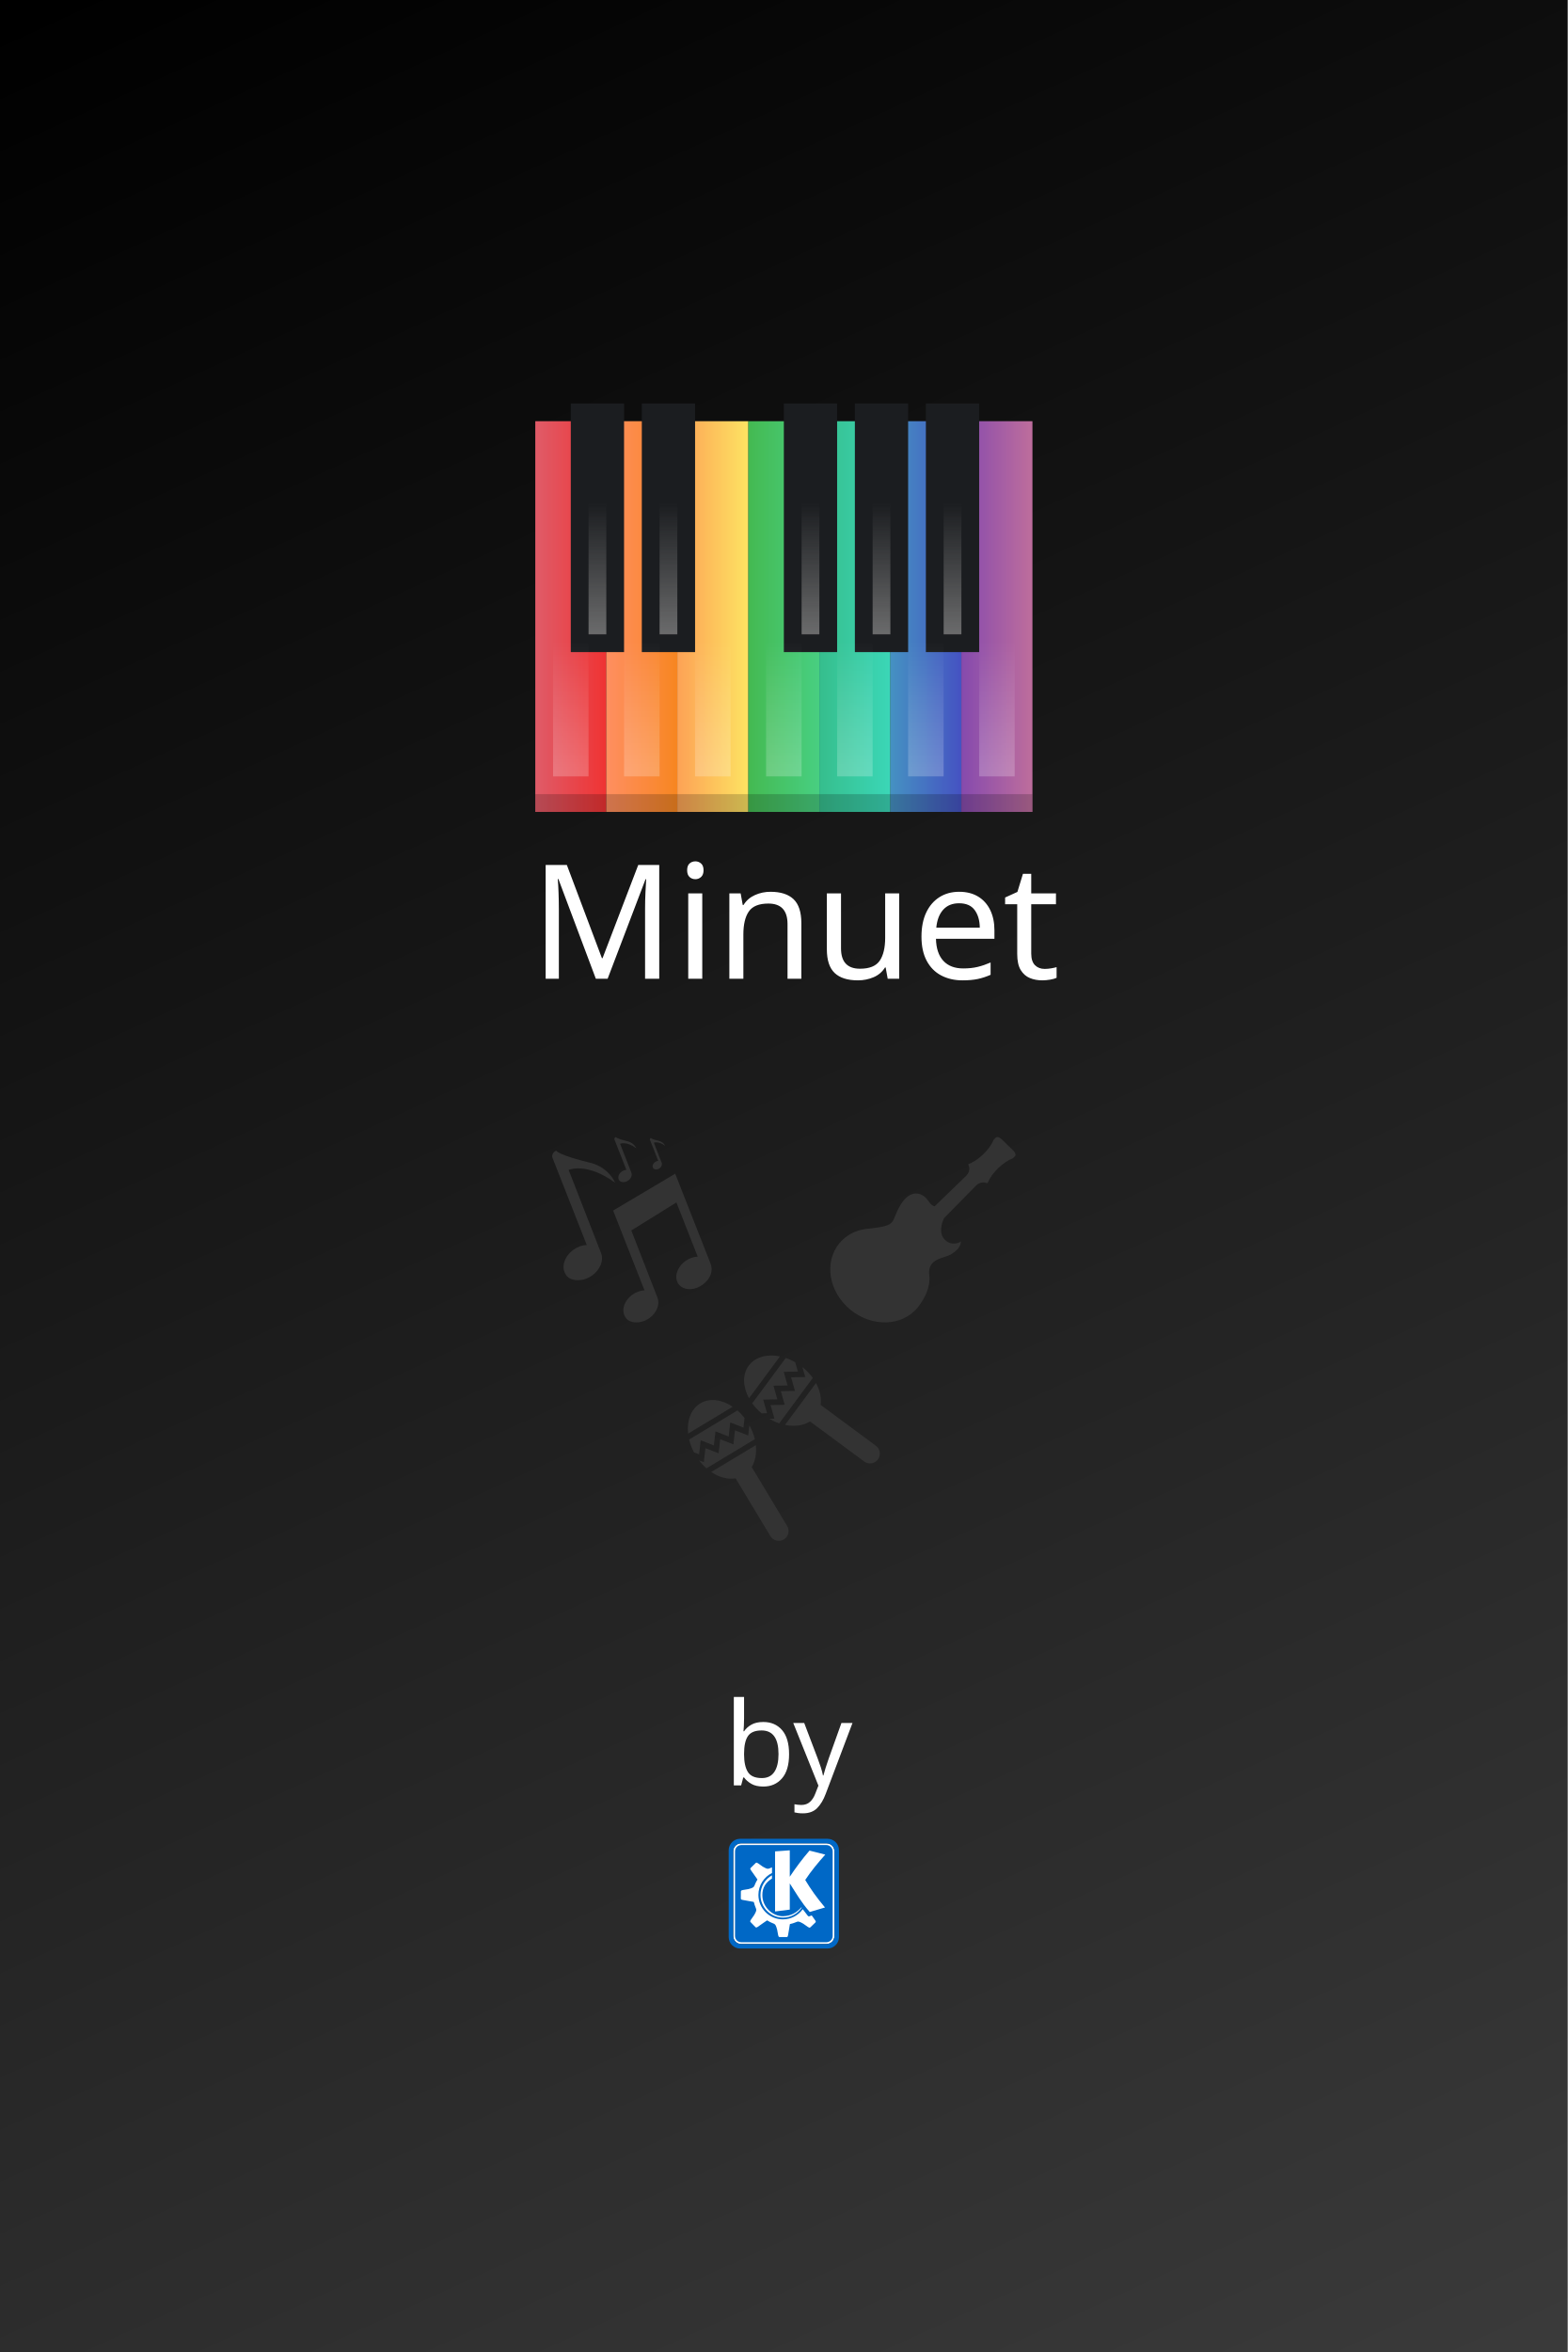
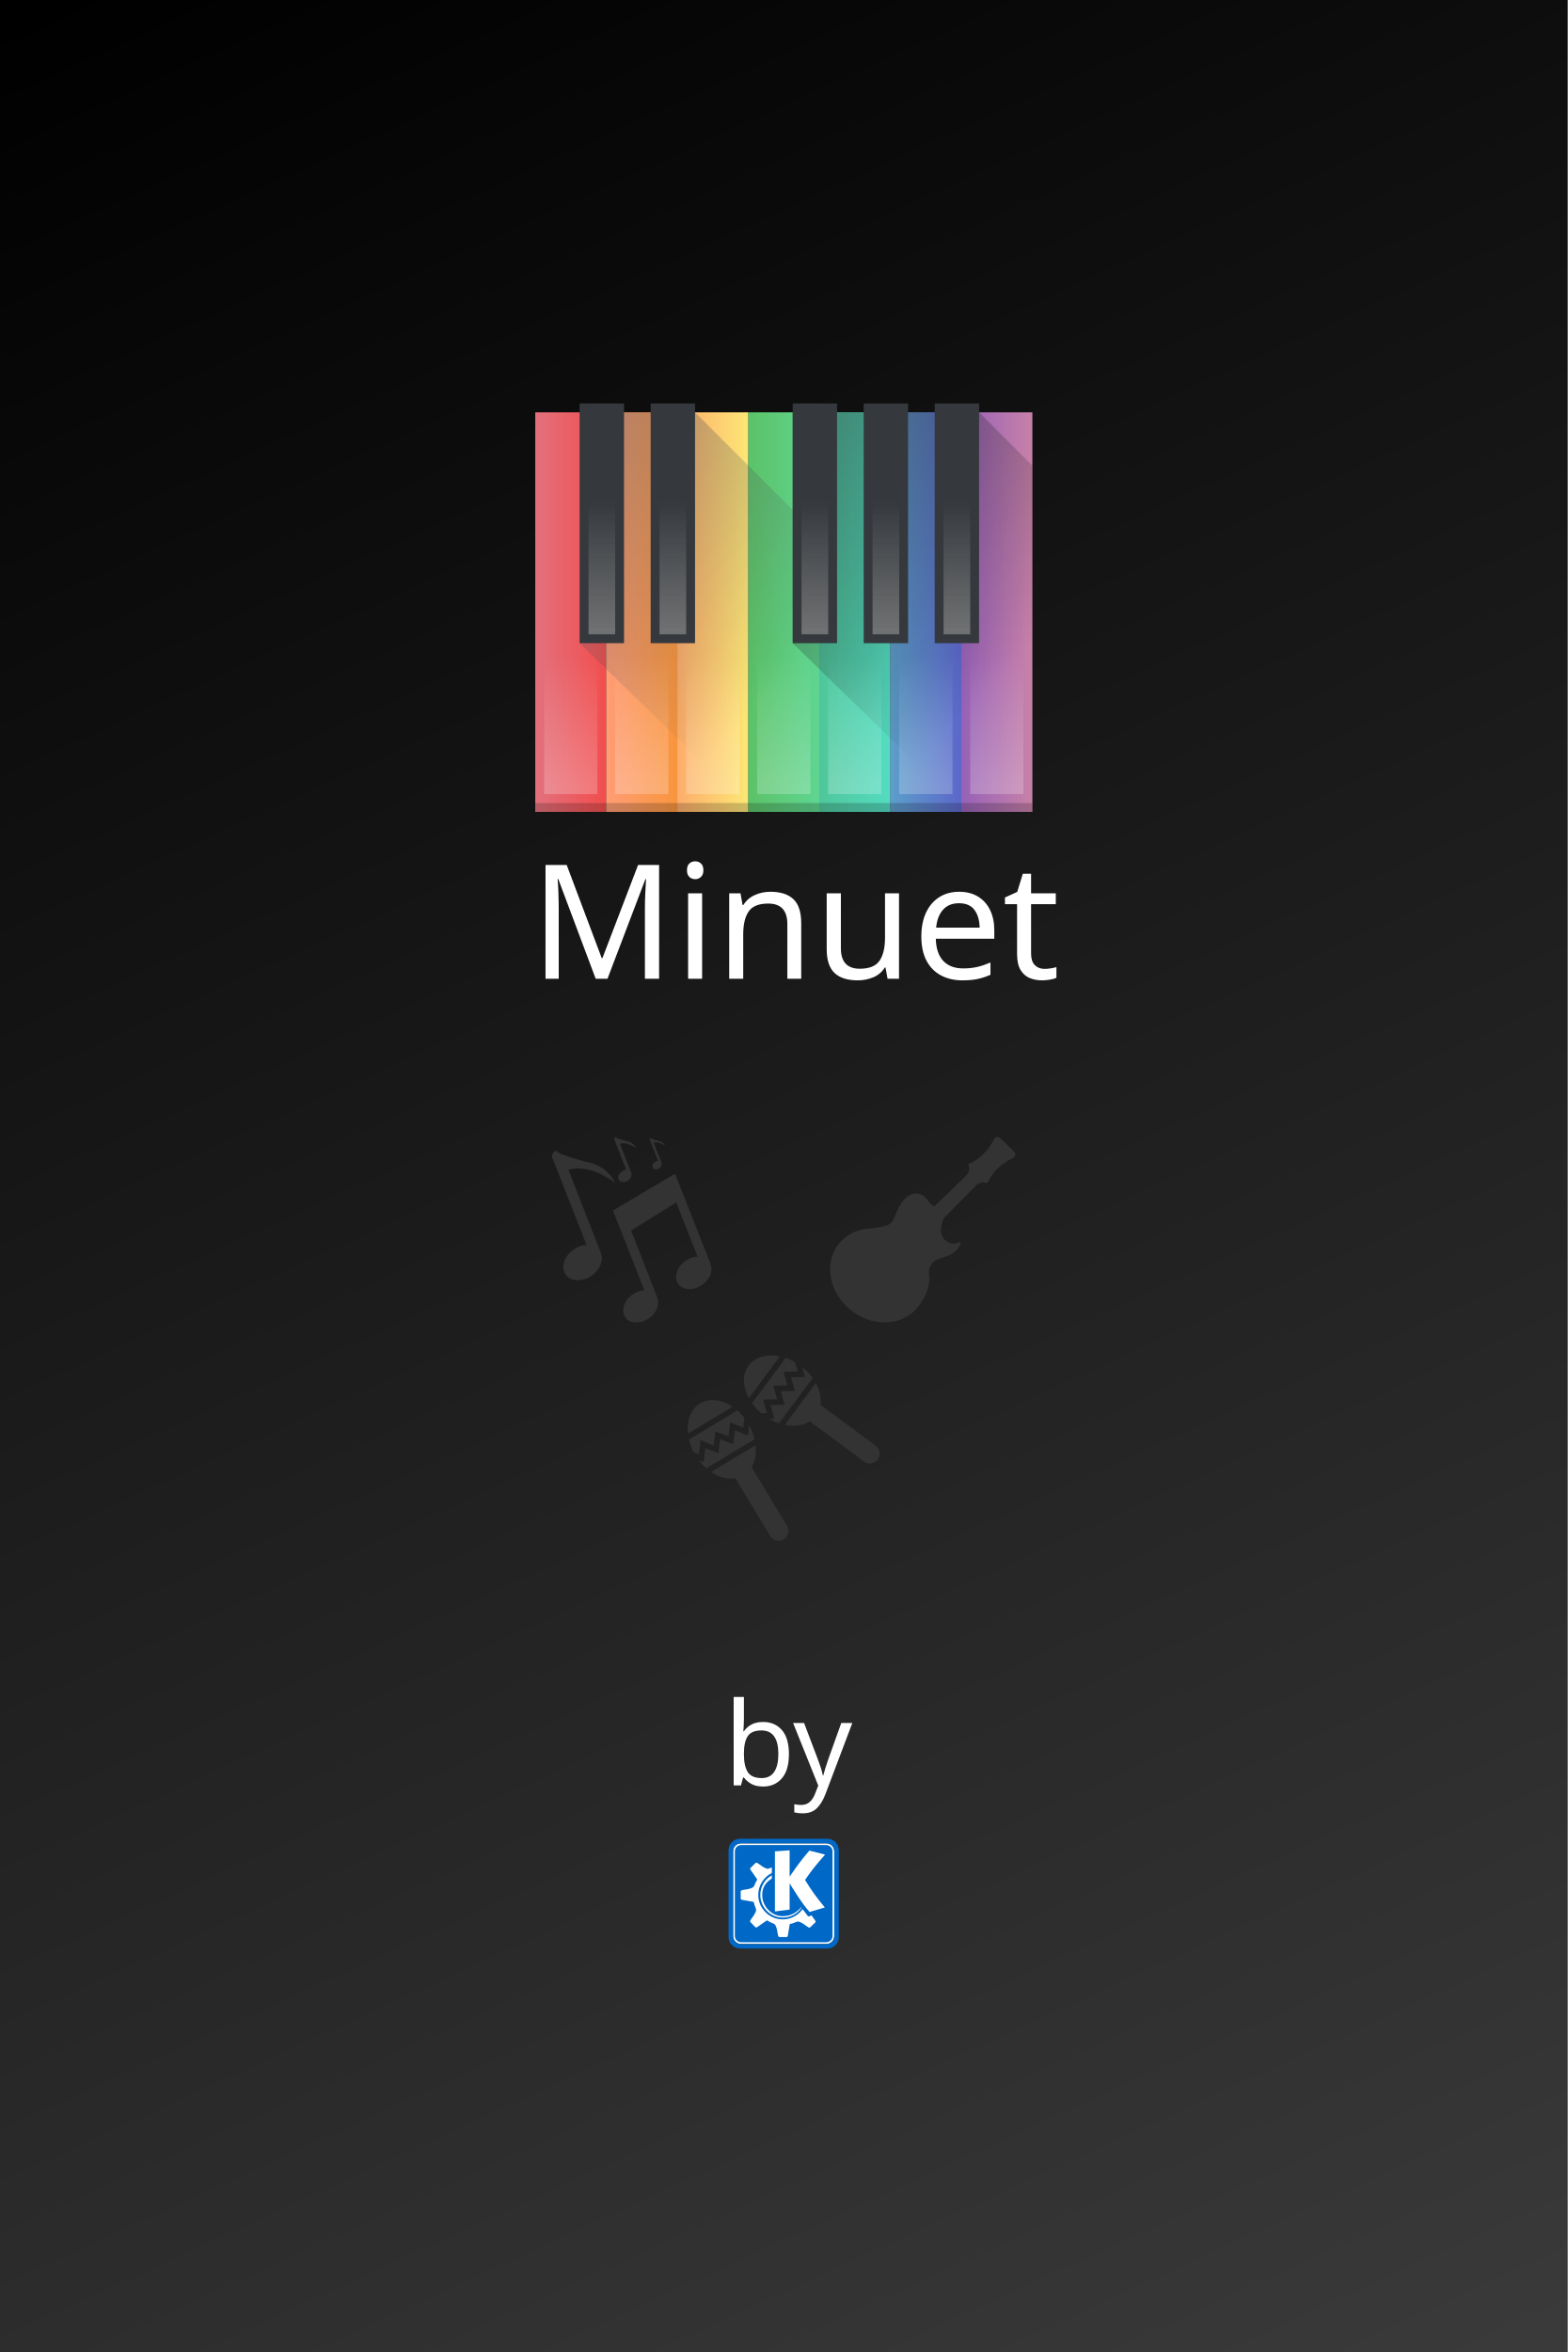
- <svg xmlns="http://www.w3.org/2000/svg" xmlns:xlink="http://www.w3.org/1999/xlink" width="1280" height="1920" viewBox="0 0 1280 1920" id="svg4280" version="1.1">
+ <svg xmlns="http://www.w3.org/2000/svg" xmlns:xlink="http://www.w3.org/1999/xlink" width="320" height="480" viewBox="0 0 320 480" id="svg4280" version="1.1">
  <defs id="defs4282">
    <linearGradient id="linearGradient4830">
      <stop style="stop-color:#000000;stop-opacity:1;" offset="0" id="stop4832" />
      <stop style="stop-color:#ffffff;stop-opacity:1" offset="1" id="stop4834" />
    </linearGradient>
-     <linearGradient xlink:href="#linearGradient4830" id="linearGradient4836" x1="21.014" y1="755.782" x2="674.641" y2="1975.104" gradientUnits="userSpaceOnUse" gradientTransform="matrix(8.09615,0,0,6.903996,-169.615,-6068.502)" />
-     <linearGradient xlink:href="#linearGradient3949-0" id="linearGradient4316" gradientUnits="userSpaceOnUse" gradientTransform="matrix(0.6708339,0,0,0.6708339,369.9278,326.2366)" x1="3" y1="22.5" x2="9" y2="22.5" />
+     <linearGradient xlink:href="#linearGradient4830" id="linearGradient4836" x1="21.014" y1="755.782" x2="674.641" y2="1975.104" gradientUnits="userSpaceOnUse" gradientTransform="matrix(2.024037,0,0,1.725999,-42.40375,-727.8541)" />
    <linearGradient id="linearGradient3949-0">
      <stop id="stop3951-4" offset="0" style="stop-color:#da4453;stop-opacity:1" />
      <stop id="stop3953-1" offset="1" style="stop-color:#ed1515;stop-opacity:1" />
    </linearGradient>
-     <linearGradient xlink:href="#linearGradient3957-5" id="linearGradient3490" gradientUnits="userSpaceOnUse" gradientTransform="matrix(0.6708339,0,0,0.6708339,369.9278,326.2366)" x1="9" y1="22.5" x2="15" y2="22.5" />
    <linearGradient id="linearGradient3957-5">
      <stop id="stop3959-2" offset="0" style="stop-color:#ff7e4a;stop-opacity:1" />
      <stop id="stop3961-9" offset="1" style="stop-color:#f67400;stop-opacity:1" />
    </linearGradient>
-     <linearGradient xlink:href="#linearGradient3965-4" id="linearGradient3492" gradientUnits="userSpaceOnUse" gradientTransform="matrix(0.6708339,0,0,0.6708339,369.9278,326.2366)" x1="15" y1="22.5" x2="21" y2="22.5" />
    <linearGradient id="linearGradient3965-4">
      <stop id="stop3967-7" offset="0" style="stop-color:#fd943c;stop-opacity:1" />
      <stop id="stop3969-4" offset="1" style="stop-color:#fddf4b;stop-opacity:1" />
    </linearGradient>
-     <linearGradient xlink:href="#linearGradient3973-1" id="linearGradient3494" gradientUnits="userSpaceOnUse" gradientTransform="matrix(0.6708339,0,0,0.6708339,369.9278,326.2366)" x1="21" y1="22.5" x2="27" y2="22.5" />
    <linearGradient id="linearGradient3973-1">
      <stop id="stop3975-1" offset="0" style="stop-color:#28af38;stop-opacity:1" />
      <stop id="stop3977-2" offset="1" style="stop-color:#2ecc71;stop-opacity:0.98" />
    </linearGradient>
-     <linearGradient xlink:href="#linearGradient3981-2" id="linearGradient3496" gradientUnits="userSpaceOnUse" gradientTransform="matrix(0.6708339,0,0,0.6708339,369.9278,326.2366)" x1="27" y1="22.5" x2="33" y2="22.5" />
    <linearGradient id="linearGradient3981-2">
      <stop id="stop3983-54" offset="0" style="stop-color:#18b57c;stop-opacity:1" />
      <stop id="stop3985-0" offset="1" style="stop-color:#1ed1ad;stop-opacity:1" />
    </linearGradient>
-     <linearGradient xlink:href="#linearGradient3989-7" id="linearGradient3498" gradientUnits="userSpaceOnUse" gradientTransform="matrix(0.6708339,0,0,0.6708339,369.9278,326.2366)" x1="33" y1="22.5" x2="39" y2="22.5" />
    <linearGradient id="linearGradient3989-7">
      <stop id="stop3991-9" offset="0" style="stop-color:#2980b9;stop-opacity:1;" />
      <stop id="stop3993-9" offset="1" style="stop-color:#2937b9;stop-opacity:1" />
    </linearGradient>
-     <linearGradient xlink:href="#linearGradient3997-9" id="linearGradient3500" gradientUnits="userSpaceOnUse" gradientTransform="matrix(0.6708339,0,0,0.6708339,369.9278,326.2366)" x1="39" y1="22.5" x2="45" y2="22.5" />
    <linearGradient id="linearGradient3997-9">
      <stop id="stop3999-6" offset="0" style="stop-color:#7530a1;stop-opacity:1" />
      <stop id="stop4001-8" offset="1" style="stop-color:#b6598d;stop-opacity:1" />
    </linearGradient>
-     <linearGradient xlink:href="#linearGradient3911-5" id="linearGradient3502" gradientUnits="userSpaceOnUse" gradientTransform="matrix(0.6708339,0,0,0.6708339,369.9278,326.2366)" x1="9" y1="24" x2="9" y2="13" />
    <linearGradient id="linearGradient3911-5">
      <stop id="stop3913-73" offset="0" style="stop-color:#808080;stop-opacity:1;" />
      <stop id="stop3915-4" offset="1" style="stop-color:#808080;stop-opacity:0;" />
    </linearGradient>
-     <linearGradient xlink:href="#linearGradient3911-5" id="linearGradient3504" gradientUnits="userSpaceOnUse" gradientTransform="matrix(0.6708339,0,0,0.6708339,373.9528,326.2366)" x1="9" y1="24" x2="9" y2="13" />
-     <linearGradient xlink:href="#linearGradient3911-5" id="linearGradient3506" gradientUnits="userSpaceOnUse" gradientTransform="matrix(0.6708339,0,0,0.6708339,382.0028,326.2366)" x1="9" y1="24" x2="9" y2="13" />
-     <linearGradient xlink:href="#linearGradient3911-5" id="linearGradient3508" gradientUnits="userSpaceOnUse" gradientTransform="matrix(0.6708339,0,0,0.6708339,386.0278,326.2366)" x1="9" y1="24" x2="9" y2="13" />
-     <linearGradient xlink:href="#linearGradient3911-5" id="linearGradient3510" gradientUnits="userSpaceOnUse" gradientTransform="matrix(0.6708339,0,0,0.6708339,390.0528,326.2366)" x1="9" y1="24" x2="9" y2="13" />
-     <linearGradient xlink:href="#linearGradient3849-2" id="linearGradient3512" gradientUnits="userSpaceOnUse" gradientTransform="matrix(0.6708339,0,0,0.6708339,367.2302,334.046)" x1="9" y1="24" x2="9" y2="13" />
    <linearGradient id="linearGradient3849-2">
      <stop style="stop-color:#ffffff;stop-opacity:1" offset="0" id="stop3851-0" />
      <stop style="stop-color:#ffffff;stop-opacity:0" offset="1" id="stop3853-5" />
    </linearGradient>
-     <linearGradient xlink:href="#linearGradient3849-2" id="linearGradient3514" gradientUnits="userSpaceOnUse" gradientTransform="matrix(0.6708339,0,0,0.6708339,371.2552,334.046)" x1="9" y1="24" x2="9" y2="13" />
-     <linearGradient xlink:href="#linearGradient3849-2" id="linearGradient3516" gradientUnits="userSpaceOnUse" gradientTransform="matrix(0.6708339,0,0,0.6708339,375.2802,334.046)" x1="9" y1="24" x2="9" y2="13" />
-     <linearGradient xlink:href="#linearGradient3849-2" id="linearGradient3518" gradientUnits="userSpaceOnUse" gradientTransform="matrix(0.6708339,0,0,0.6708339,379.3052,334.046)" x1="9" y1="24" x2="9" y2="13" />
-     <linearGradient xlink:href="#linearGradient3849-2" id="linearGradient3520" gradientUnits="userSpaceOnUse" gradientTransform="matrix(0.6708339,0,0,0.6708339,383.3302,334.046)" x1="9" y1="24" x2="9" y2="13" />
-     <linearGradient xlink:href="#linearGradient3849-2" id="linearGradient3522" gradientUnits="userSpaceOnUse" gradientTransform="matrix(0.6708339,0,0,0.6708339,387.3552,334.046)" x1="9" y1="24" x2="9" y2="13" />
-     <linearGradient y2="13" x2="9" y1="24" x1="9" gradientTransform="matrix(0.6708339,0,0,0.6708339,391.3802,334.046)" gradientUnits="userSpaceOnUse" id="linearGradient4687" xlink:href="#linearGradient3849-2" />
+     <linearGradient xlink:href="#linearGradient3949-0" id="linearGradient3225" gradientUnits="userSpaceOnUse" gradientTransform="matrix(1.332756,0,0,1.332756,0.0346637,-13.32063)" x1="3" y1="22.5" x2="9" y2="22.5" />
+     <linearGradient xlink:href="#linearGradient3957-5" id="linearGradient3222" gradientUnits="userSpaceOnUse" gradientTransform="matrix(1.332756,0,0,1.332756,0.0346637,-13.32063)" x1="9" y1="22.5" x2="15" y2="22.5" />
+     <linearGradient xlink:href="#linearGradient3965-4" id="linearGradient3219" gradientUnits="userSpaceOnUse" gradientTransform="matrix(1.332756,0,0,1.332756,0.0346637,-13.32063)" x1="15" y1="22.5" x2="21" y2="22.5" />
+     <linearGradient xlink:href="#linearGradient3973-1" id="linearGradient3216" gradientUnits="userSpaceOnUse" gradientTransform="matrix(1.332756,0,0,1.332756,0.0346637,-13.32063)" x1="21" y1="22.5" x2="27" y2="22.5" />
+     <linearGradient xlink:href="#linearGradient4227" id="linearGradient3213" gradientUnits="userSpaceOnUse" gradientTransform="matrix(1.332756,0,0,1.332756,-531.9254,-701.8959)" x1="406.143" y1="526.655" x2="424.143" y2="543.655" />
+     <linearGradient id="linearGradient4227">
+       <stop id="stop4229" offset="0" style="stop-color:#292c2f;stop-opacity:1" />
+       <stop id="stop4231" offset="1" style="stop-color:#000000;stop-opacity:0;" />
+     </linearGradient>
+     <linearGradient xlink:href="#linearGradient3981-2" id="linearGradient3210" gradientUnits="userSpaceOnUse" gradientTransform="matrix(1.332756,0,0,1.332756,0.0346637,-13.32063)" x1="27" y1="22.5" x2="33" y2="22.5" />
+     <linearGradient xlink:href="#linearGradient3989-7" id="linearGradient3207" gradientUnits="userSpaceOnUse" gradientTransform="matrix(1.332756,0,0,1.332756,0.0346637,-13.32063)" x1="33" y1="22.5" x2="39" y2="22.5" />
+     <linearGradient xlink:href="#linearGradient3997-9" id="linearGradient3204" gradientUnits="userSpaceOnUse" gradientTransform="matrix(1.332756,0,0,1.332756,0.0346637,-13.32063)" x1="39" y1="22.5" x2="45" y2="22.5" />
+     <linearGradient xlink:href="#linearGradient4227" id="linearGradient3200" gradientUnits="userSpaceOnUse" gradientTransform="matrix(1.332756,0,0,1.332756,-507.9358,-701.8959)" x1="406.143" y1="526.655" x2="424.143" y2="543.655" />
+     <linearGradient xlink:href="#linearGradient3911-5" id="linearGradient3192" gradientUnits="userSpaceOnUse" gradientTransform="matrix(1.332756,0,0,1.332756,0.0346637,-13.32063)" x1="9" y1="24" x2="9" y2="13" />
+     <linearGradient xlink:href="#linearGradient3911-5" id="linearGradient3189" gradientUnits="userSpaceOnUse" gradientTransform="matrix(1.332756,0,0,1.332756,8.031201,-13.32063)" x1="9" y1="24" x2="9" y2="13" />
+     <linearGradient xlink:href="#linearGradient3911-5" id="linearGradient3186" gradientUnits="userSpaceOnUse" gradientTransform="matrix(1.332756,0,0,1.332756,24.02427,-13.32063)" x1="9" y1="24" x2="9" y2="13" />
+     <linearGradient xlink:href="#linearGradient3911-5" id="linearGradient3183" gradientUnits="userSpaceOnUse" gradientTransform="matrix(1.332756,0,0,1.332756,32.02081,-13.32063)" x1="9" y1="24" x2="9" y2="13" />
+     <linearGradient xlink:href="#linearGradient3911-5" id="linearGradient3180" gradientUnits="userSpaceOnUse" gradientTransform="matrix(1.332756,0,0,1.332756,40.01735,-13.32063)" x1="9" y1="24" x2="9" y2="13" />
+     <linearGradient xlink:href="#linearGradient3849-2" id="linearGradient3176" gradientUnits="userSpaceOnUse" gradientTransform="matrix(1.332756,0,0,1.332756,-5.324782,4.181096)" x1="9" y1="24" x2="9" y2="13" />
+     <linearGradient xlink:href="#linearGradient3849-2" id="linearGradient3173" gradientUnits="userSpaceOnUse" gradientTransform="matrix(1.332756,0,0,1.332756,2.671755,4.181096)" x1="9" y1="24" x2="9" y2="13" />
+     <linearGradient xlink:href="#linearGradient3849-2" id="linearGradient3170" gradientUnits="userSpaceOnUse" gradientTransform="matrix(1.332756,0,0,1.332756,10.66829,4.181096)" x1="9" y1="24" x2="9" y2="13" />
+     <linearGradient xlink:href="#linearGradient3849-2" id="linearGradient3167" gradientUnits="userSpaceOnUse" gradientTransform="matrix(1.332756,0,0,1.332756,18.66483,4.181096)" x1="9" y1="24" x2="9" y2="13" />
+     <linearGradient xlink:href="#linearGradient3849-2" id="linearGradient3164" gradientUnits="userSpaceOnUse" gradientTransform="matrix(1.332756,0,0,1.332756,26.66136,4.181096)" x1="9" y1="24" x2="9" y2="13" />
+     <linearGradient xlink:href="#linearGradient3849-2" id="linearGradient3161" gradientUnits="userSpaceOnUse" gradientTransform="matrix(1.332756,0,0,1.332756,34.6579,4.181096)" x1="9" y1="24" x2="9" y2="13" />
+     <linearGradient xlink:href="#linearGradient3849-2" id="linearGradient3158" gradientUnits="userSpaceOnUse" gradientTransform="matrix(1.332756,0,0,1.332756,42.65444,4.181096)" x1="9" y1="24" x2="9" y2="13" />
  </defs>
-   <g id="layer1" transform="translate(0,867.6378)">
-     <rect style="fill:url(#linearGradient4836);fill-opacity:1;stroke:none;stroke-width:41.9;stroke-miterlimit:4;stroke-dasharray:none;stroke-opacity:1" id="rect4828" width="1280" height="1920" x="-5.6843419e-14" y="-867.638" ry="0" />
-     <g id="g4474" transform="matrix(2.5,0,0,2.5,40,-1538.543)">
-       <g transform="translate(0,-1.6954746e-5)" id="g4443">
-         <g transform="matrix(5.798602,0,0,5.798602,-1998.263,-1509.752)" id="g4371">
-           <rect style="fill:url(#linearGradient4316);fill-opacity:1;stroke:none" id="rect3075-3" width="4" height="22" x="372.001" y="330.366" ry="0" />
-           <rect ry="0" y="330.366" x="376.001" height="22" width="4" id="rect3887-6" style="fill:url(#linearGradient3490);fill-opacity:1;stroke:none" />
-           <rect style="fill:url(#linearGradient3492);fill-opacity:1;stroke:none" id="rect3889-4" width="4" height="22" x="380.001" y="330.366" ry="0" />
-           <rect ry="0" y="330.366" x="384.001" height="22" width="4" id="rect3891-3" style="fill:url(#linearGradient3494);fill-opacity:1;stroke:none" />
-           <rect style="fill:url(#linearGradient3496);fill-opacity:1;stroke:none" id="rect3893-5" width="4" height="22" x="388.001" y="330.366" ry="0" />
-           <rect ry="0" y="330.366" x="392.001" height="22" width="4" id="rect3895-24" style="fill:url(#linearGradient3498);fill-opacity:1;stroke:none" />
-           <rect style="fill:url(#linearGradient3500);fill-opacity:1;stroke:none" id="rect3897-6" width="4" height="22" x="396.001" y="330.366" ry="0" />
-           <rect y="330.362" x="372" height="22.004" width="28.001" id="rect3822-8" style="color:#000000;display:inline;overflow:visible;visibility:visible;opacity:0.132;fill:#ffffff;fill-opacity:1;fill-rule:nonzero;stroke:none;stroke-width:1;marker:none;enable-background:accumulate" />
-           <rect y="329.366" x="374.001" height="14" width="3" id="rect3899-6" style="color:#000000;display:inline;overflow:visible;visibility:visible;fill:#1b1d20;fill-opacity:1;fill-rule:nonzero;stroke:none;stroke-width:1.4;marker:none;enable-background:accumulate" />
-           <rect style="color:#000000;display:inline;overflow:visible;visibility:visible;fill:#1b1d20;fill-opacity:1;fill-rule:nonzero;stroke:none;stroke-width:1.4;marker:none;enable-background:accumulate" id="rect3901-9" width="3" height="14" x="378.001" y="329.366" />
-           <rect y="329.366" x="386.001" height="14" width="3" id="rect3903-1" style="color:#000000;display:inline;overflow:visible;visibility:visible;fill:#1b1d20;fill-opacity:1;fill-rule:nonzero;stroke:none;stroke-width:1.4;marker:none;enable-background:accumulate" />
-           <rect style="color:#000000;display:inline;overflow:visible;visibility:visible;fill:#1b1d20;fill-opacity:1;fill-rule:nonzero;stroke:none;stroke-width:1.4;marker:none;enable-background:accumulate" id="rect3905-4" width="3" height="14" x="390.001" y="329.366" />
-           <rect y="329.366" x="394.001" height="14" width="3" id="rect3907-4" style="color:#000000;display:inline;overflow:visible;visibility:visible;fill:#1b1d20;fill-opacity:1;fill-rule:nonzero;stroke:none;stroke-width:1.4;marker:none;enable-background:accumulate" />
-           <rect style="color:#000000;display:inline;overflow:visible;visibility:visible;opacity:0.784;fill:url(#linearGradient3502);fill-opacity:1;fill-rule:nonzero;stroke:none;stroke-width:1.4;marker:none;enable-background:accumulate" id="rect3909-0" width="1" height="12" x="375.001" y="330.366" />
-           <rect y="330.366" x="379.001" height="12" width="1" id="rect3931-2" style="color:#000000;display:inline;overflow:visible;visibility:visible;opacity:0.784;fill:url(#linearGradient3504);fill-opacity:1;fill-rule:nonzero;stroke:none;stroke-width:1.4;marker:none;enable-background:accumulate" />
-           <rect style="color:#000000;display:inline;overflow:visible;visibility:visible;opacity:0.784;fill:url(#linearGradient3506);fill-opacity:1;fill-rule:nonzero;stroke:none;stroke-width:1.4;marker:none;enable-background:accumulate" id="rect3935-1" width="1" height="12" x="387.001" y="330.366" />
-           <rect y="330.366" x="391.001" height="12" width="1" id="rect3939-7" style="color:#000000;display:inline;overflow:visible;visibility:visible;opacity:0.784;fill:url(#linearGradient3508);fill-opacity:1;fill-rule:nonzero;stroke:none;stroke-width:1.4;marker:none;enable-background:accumulate" />
-           <rect style="color:#000000;display:inline;overflow:visible;visibility:visible;opacity:0.784;fill:url(#linearGradient3510);fill-opacity:1;fill-rule:nonzero;stroke:none;stroke-width:1.4;marker:none;enable-background:accumulate" id="rect3943-6" width="1" height="12" x="395.001" y="330.366" />
-           <rect style="opacity:0.188;fill:#000000;fill-opacity:1;stroke:none" id="rect3947-9" width="28" height="1" x="372.001" y="351.366" />
-           <rect y="338.366" x="373.001" height="12" width="2" id="rect3845-7" style="color:#000000;display:inline;overflow:visible;visibility:visible;opacity:0.216;fill:url(#linearGradient3512);fill-opacity:1;fill-rule:nonzero;stroke:none;stroke-width:1.4;marker:none;enable-background:accumulate" />
-           <rect style="color:#000000;display:inline;overflow:visible;visibility:visible;opacity:0.216;fill:url(#linearGradient3514);fill-opacity:1;fill-rule:nonzero;stroke:none;stroke-width:1.4;marker:none;enable-background:accumulate" id="rect3855-7" width="2" height="13" x="377.001" y="337.366" />
-           <rect y="338.366" x="381.001" height="12" width="2" id="rect3859-6" style="color:#000000;display:inline;overflow:visible;visibility:visible;opacity:0.216;fill:url(#linearGradient3516);fill-opacity:1;fill-rule:nonzero;stroke:none;stroke-width:1.4;marker:none;enable-background:accumulate" />
-           <rect style="color:#000000;display:inline;overflow:visible;visibility:visible;opacity:0.216;fill:url(#linearGradient3518);fill-opacity:1;fill-rule:nonzero;stroke:none;stroke-width:1.4;marker:none;enable-background:accumulate" id="rect3863-1" width="2" height="12" x="385.001" y="338.366" />
-           <rect y="338.366" x="389.001" height="12" width="2" id="rect3867-9" style="color:#000000;display:inline;overflow:visible;visibility:visible;opacity:0.216;fill:url(#linearGradient3520);fill-opacity:1;fill-rule:nonzero;stroke:none;stroke-width:1.4;marker:none;enable-background:accumulate" />
-           <rect style="color:#000000;display:inline;overflow:visible;visibility:visible;opacity:0.216;fill:url(#linearGradient3522);fill-opacity:1;fill-rule:nonzero;stroke:none;stroke-width:1.4;marker:none;enable-background:accumulate" id="rect3871-8" width="2" height="13" x="393.001" y="337.366" />
-           <rect y="338.366" x="397.001" height="12" width="2" id="rect3875-3" style="color:#000000;display:inline;overflow:visible;visibility:visible;opacity:0.216;fill:url(#linearGradient4687);fill-opacity:1;fill-rule:nonzero;stroke:none;stroke-width:1.4;marker:none;enable-background:accumulate" />
-         </g>
-         <text xml:space="preserve" style="font-style:normal;font-weight:normal;font-size:52.031px;line-height:125%;font-family:sans-serif;letter-spacing:0px;word-spacing:0px;fill:#ffffff;fill-opacity:1;stroke:none;stroke-width:1px;stroke-linecap:butt;stroke-linejoin:miter;stroke-opacity:1" x="157.165" y="587.961" id="text5300">
-           <tspan id="tspan5302" x="157.165" y="587.961" style="font-style:normal;font-variant:normal;font-weight:normal;font-stretch:normal;font-family:Ahellya;-inkscape-font-specification:Ahellya;fill:#ffffff">Minuet</tspan>
-         </text>
-       </g>
-       <g transform="translate(0,-4.8477229e-6)" id="g4431">
+   <g id="layer1" transform="translate(0,-572.3622)">
+     <rect style="fill:url(#linearGradient4836);fill-opacity:1;stroke:none;stroke-width:41.9;stroke-miterlimit:4;stroke-dasharray:none;stroke-opacity:1" id="rect4828" width="320" height="480" x="-1.4210855e-14" y="572.362" ry="0" />
+     <g id="g4596" transform="matrix(0.25,0,0,0.25,-0.0317578,789.2691)">
+       <text id="text5300" y="-68.64" x="432.913" style="font-style:normal;font-weight:normal;font-size:130.076px;line-height:125%;font-family:sans-serif;letter-spacing:0px;word-spacing:0px;fill:#ffffff;fill-opacity:1;stroke:none;stroke-width:1px;stroke-linecap:butt;stroke-linejoin:miter;stroke-opacity:1" xml:space="preserve">
+         <tspan style="font-style:normal;font-variant:normal;font-weight:normal;font-stretch:normal;font-family:Ahellya;-inkscape-font-specification:Ahellya;fill:#ffffff" y="-68.64" x="432.913" id="tspan5302">Minuet</tspan>
+       </text>
+       <g transform="matrix(2.5,0,0,2.5,40,-1538.543)" id="g4431">
        <text xml:space="preserve" style="font-style:normal;font-weight:normal;font-size:38.004px;line-height:125%;font-family:sans-serif;letter-spacing:0px;word-spacing:0px;fill:#000000;fill-opacity:1;stroke:none;stroke-width:1px;stroke-linecap:butt;stroke-linejoin:miter;stroke-opacity:1" x="220.431" y="851.35" id="text5304">
          <tspan id="tspan5306" x="220.431" y="851.35" style="font-style:normal;font-variant:normal;font-weight:normal;font-stretch:normal;font-family:'Oregon LDO';-inkscape-font-specification:'Oregon LDO';fill:#ffffff">by</tspan>
        </text>
        <g id="g5242-8-4-8-50-0-5-8-6" transform="matrix(0.2984324,0,0,0.2984324,-14.69077,645.6858)">
          <path id="path1575-2-0-9-6-3-3-5-2" d="m 806.635,752.551 93.587,0 c 4.711,0 8.556,3.845 8.556,8.556 l 0,92.962 c 0,4.711 -3.845,8.605 -8.556,8.605 l -93.587,0 c -4.711,0 -8.556,-3.893 -8.556,-8.605 l 0,-92.962 c 0,-4.711 3.845,-8.556 8.556,-8.556 z" style="fill:#ffffff;fill-opacity:1;fill-rule:evenodd" />
          <path style="clip-rule:evenodd;fill:#0068c6;fill-rule:evenodd" id="path1065-8-6-6-5-2-8-9-9" d="m 806.635,752.551 93.587,0 c 4.711,0 8.556,3.845 8.556,8.556 l 0,92.962 c 0,4.711 -3.845,8.605 -8.556,8.605 l -93.587,0 c -4.711,0 -8.556,-3.893 -8.556,-8.605 l 0,-92.962 c 0,-4.711 3.845,-8.556 8.556,-8.556 z m -1.057,-4.999 95.702,0 c 6.874,0 12.498,5.624 12.498,12.497 l 0,95.077 c 0,6.874 -5.624,12.498 -12.498,12.498 l -95.702,0 c -6.874,0 -12.498,-5.624 -12.498,-12.498 l 0,-95.077 c 0,-6.874 5.624,-12.497 12.498,-12.497 z" />
          <path style="clip-rule:evenodd;fill:#0068c6;fill-rule:evenodd" id="path1067-9-4-0-0-8-8-7-1" d="m 806.827,754.426 93.203,0 c 3.749,0 6.825,3.076 6.825,6.874 l 0,92.626 c 0,3.749 -3.076,6.825 -6.825,6.825 l -93.203,0 c -3.749,0 -6.825,-3.076 -6.825,-6.825 l 0,-92.626 c 0,-3.797 3.076,-6.874 6.825,-6.874 z" />
          <path style="clip-rule:evenodd;fill:#ffffff;fill-rule:evenodd" id="path1084-4-5-7-7-8-0-3-5-2" d="m 843.831,761.354 16.089,-1.171 c 0,9.674 0,19.297 0,28.92 6.415,-9.674 13.543,-19.297 21.587,-28.614 l 17.26,4.379 c -7.738,8.605 -15.631,18.177 -21.944,27.749 6.059,10.183 12.729,19.501 21.639,30.091 l -16.649,4.939 C 872.497,817.208 866.896,807.178 859.92,796.384 l 0,28.665 -16.089,2.037 0,-65.732 0,0 z" />
          <g id="g5201-4-4-0-1-3-1-3-7">
            <path d="m 860.073,840.885 c 9.419,-1.986 7.026,-4.837 14.714,-0.356 l 4.99,3.512 c 0.917,0.458 1.782,1.274 2.648,0.407 1.884,-1.782 3.717,-3.614 5.601,-5.396 0.815,-0.866 0,-1.834 -0.407,-2.496 l -0.051,0 -3.614,-5.142 -2.394,0.866 c -0.61,0.407 -1.426,0.203 -2.138,-0.764 l -5.295,-6.925 c -4.888,6.772 -12.78,11.15 -21.741,11.15 -14.765,0 -26.781,-12.015 -26.781,-26.781 0,-10.489 6.059,-19.602 14.867,-23.981 l 0,-6.161 c -0.305,0.153 -0.61,0.255 -0.866,0.356 -3.462,1.426 -3.666,2.088 -9.317,-1.171 l -4.989,-3.564 c -0.917,-0.407 -1.783,-1.273 -2.648,-0.407 -1.884,1.833 -3.717,3.666 -5.601,5.499 -0.815,0.815 0.051,1.833 0.407,2.495 l 3.817,5.397 2.801,3.971 c 0.407,0.56 0.559,0.611 0.356,1.018 -0.254,0.407 -0.458,0.764 -0.713,1.171 -3.717,6.415 -1.12,6.924 -9.063,9.012 l -6.059,1.018 c -0.916,0.305 -2.138,0.305 -2.189,1.578 0,2.597 -0.051,5.193 -0.051,7.79 -0.051,1.171 1.274,1.274 2.037,1.477 l 6.467,1.171 4.837,0.866 c 0.662,0.102 0.813,0 0.967,0.508 1.986,8.605 4.582,6.569 0.254,14.053 l -3.512,5.04 c -0.458,0.866 -1.274,1.732 -0.407,2.597 1.833,1.884 3.614,3.718 5.447,5.602 0.815,0.813 1.833,-0.051 2.496,-0.407 l 5.396,-3.819 4.022,-2.75 c 0.561,-0.458 0.612,-0.61 1.019,-0.356 8.044,5.041 8.349,1.426 10.692,9.929 l 1.12,6.057 c 0.306,0.917 0.356,2.088 1.578,2.139 2.597,0 5.244,0 7.841,0 1.171,0 1.274,-1.325 1.426,-2.088 l 1.12,-6.516 0.764,-4.787 c 0.051,-0.458 0.051,-0.663 0.153,-0.815 z m 9.725,-4.073 c -0.051,0.049 -0.103,0.049 -0.153,0.049 0.051,0 0.051,-0.049 0.103,-0.049 l 0.051,0 z m -9.217,3.869 c -0.152,0.051 -0.356,0.103 -0.508,0.204 0.101,-0.103 0.255,-0.153 0.508,-0.204 z" id="path1086-7-33-8-1-2-7-8-8-0" style="clip-rule:evenodd;fill:#ffffff;fill-rule:evenodd" />
            <path d="m 852.589,833.808 c 8.451,0 15.885,-4.278 20.365,-10.795 l -0.306,-0.508 c -5.244,5.804 -11.099,9.571 -20.111,9.776 -11.201,0.203 -22.555,-9.827 -22.607,-22.964 -0.101,-8.452 3.819,-14.154 10.489,-18.228 l 0,-3.564 c -7.485,4.226 -12.575,12.322 -12.575,21.538 0,13.594 11.099,24.746 24.745,24.746 z" id="path1088-77-5-0-2-0-9-8-93" style="clip-rule:evenodd;fill:#ffffff;fill-rule:evenodd" />
          </g>
        </g>
      </g>
-       <g transform="translate(0,-2.621569)" id="g4365">
+       <g transform="matrix(2.5,0,0,2.5,40,-1545.097)" id="g4365">
        <g id="g4287" transform="matrix(0.6741673,0,0,0.6741673,74.52634,228.991)">
          <g style="fill:#333333;fill-opacity:1" transform="matrix(0.1908913,0,0,0.1858227,266.6954,613.017)" id="g5238-2">
            <g style="fill:#333333;fill-opacity:1" id="g5196-7">
              <g style="fill:#333333;fill-opacity:1" id="g5198-2">
                <path style="fill:#333333;fill-opacity:1" d="m 377.6,125.398 c 8.051,-7.326 18.943,-9.081 27.078,-4.883 l 1.56,-1.553 c 4.904,-12.028 13.757,-25.333 26.031,-37.604 12.283,-12.276 25.584,-21.135 37.606,-26.042 0,0 2.368,-2.369 5.298,-5.298 2.925,-2.93 1.154,-9.438 -3.96,-14.547 L 441.142,5.396 C 436.037,0.287 429.548,-1.51 426.66,1.381 l -5.238,5.236 c -4.889,12.062 -13.773,25.441 -26.116,37.784 -12.331,12.331 -25.708,21.219 -37.782,26.115 l -1.082,1.078 c 5.178,8.233 3.574,19.979 -4.168,28.487 l -80.781,80.303 c -3.494,-0.226 -9.117,-3.047 -16.635,-14.697 -13.442,-20.827 -44.812,-32.687 -70.648,12.13 -25.836,44.817 -4.408,52.227 -77.991,60.774 l 0.016,0.024 c -25.982,1.429 -50.592,11.36 -69.375,30.136 -44.54,44.544 -39.464,121.843 11.34,172.657 50.806,50.806 128.113,55.879 172.654,11.328 0.797,-0.797 1.557,-1.639 2.324,-2.46 l 0.014,0.032 c 0,0 0.293,-0.316 0.775,-0.866 3.573,-3.903 6.777,-8.026 9.636,-12.343 11.461,-16.27 27.822,-45.524 24.159,-76.081 -5.538,-46.129 37.694,-44.021 55.619,-55.623 17.921,-11.598 24.249,-21.607 24.77,-33.218 0,0 -21.352,15.028 -40.855,-4.476 -15.677,-15.678 -8.708,-42.391 -1.947,-56.529 L 377.6,125.398 Z" id="path5200-4" />
              </g>
            </g>
            <g style="fill:#333333;fill-opacity:1" id="g5202-8" />
            <g style="fill:#333333;fill-opacity:1" id="g5204-3" />
            <g style="fill:#333333;fill-opacity:1" id="g5206-6" />
            <g style="fill:#333333;fill-opacity:1" id="g5208-8" />
            <g style="fill:#333333;fill-opacity:1" id="g5210-2" />
            <g style="fill:#333333;fill-opacity:1" id="g5212-7" />
            <g style="fill:#333333;fill-opacity:1" id="g5214-7" />
            <g style="fill:#333333;fill-opacity:1" id="g5216-3" />
            <g style="fill:#333333;fill-opacity:1" id="g5218-1" />
            <g style="fill:#333333;fill-opacity:1" id="g5220-5" />
            <g style="fill:#333333;fill-opacity:1" id="g5222-3" />
            <g style="fill:#333333;fill-opacity:1" id="g5224-6" />
            <g style="fill:#333333;fill-opacity:1" id="g5226-2" />
            <g style="fill:#333333;fill-opacity:1" id="g5228-3" />
            <g style="fill:#333333;fill-opacity:1" id="g5230-1" />
          </g>
          <g style="fill:#333333;fill-opacity:1" transform="matrix(3.944502,-1.550661,1.550661,3.944502,107.1433,630.575)" id="g6665">
            <g style="fill:#333333;fill-opacity:1" id="g6625">
              <path style="fill:#333333;fill-opacity:1" d="m 10.653,8.76 8.145,-1.321 0,11.043 c 0,0.914 -0.681,1.644 -1.744,1.913 -1.168,0.289 -2.294,-0.2 -2.519,-1.095 -0.224,-0.897 0.541,-1.858 1.708,-2.15 0.527,-0.13 1.047,-0.103 1.481,0.05 l 0,-6.654 -5.969,1.092 -0.028,8.276 c -0.005,0.783 -0.713,1.554 -1.729,1.805 -1.153,0.289 -2.363,-0.26 -2.492,-1.081 -0.221,-0.886 0.534,-1.837 1.691,-2.127 0.52,-0.13 1.029,-0.104 1.456,0.046 l 0,-9.797 z M 7.591,12.81 7.62,2.581 c 0,0 2.228,-0.119 4.407,3.298 0,0 0.006,-1.764 -1.669,-3.055 C 7.087,0.54 7.096,0 7.096,0 6.472,0.073 6.408,0.547 6.408,0.547 l 0,10.771 C 5.94,11.154 5.38,11.125 4.806,11.268 c -1.27,0.314 -2.1,1.363 -1.857,2.338 0.143,0.901 1.471,1.506 2.74,1.187 1.115,-0.278 1.894,-1.12 1.9,-1.983 l 0.002,0 z M 13.515,6.2 c 0.388,-0.097 0.659,-0.39 0.661,-0.69 l 10e-4,0 0.01,-3.559 c 0,0 0.775,-0.041 1.533,1.148 0,0 10e-4,-0.614 -0.582,-1.062 C 14,1.242 14.004,1.054 14.004,1.054 c -0.217,0.025 -0.24,0.19 -0.24,0.19 l 0,3.748 C 13.602,4.934 13.408,4.924 13.208,4.973 c -0.443,0.109 -0.73,0.475 -0.646,0.814 0.05,0.314 0.512,0.524 0.953,0.413 z m 3.84,0.009 c 0.27,-0.067 0.458,-0.272 0.46,-0.481 l 0.007,-2.479 c 0,0 0.54,-0.029 1.068,0.799 0,0 10e-4,-0.428 -0.404,-0.74 C 17.693,2.754 17.695,2.623 17.695,2.623 17.544,2.641 17.528,2.756 17.528,2.756 l 0,2.611 C 17.415,5.327 17.279,5.32 17.14,5.355 c -0.308,0.076 -0.509,0.33 -0.45,0.566 0.034,0.219 0.356,0.366 0.665,0.288 z" id="path6627" />
            </g>
            <g style="fill:#333333;fill-opacity:1" id="g6629" />
            <g style="fill:#333333;fill-opacity:1" id="g6631" />
            <g style="fill:#333333;fill-opacity:1" id="g6633" />
            <g style="fill:#333333;fill-opacity:1" id="g6635" />
            <g style="fill:#333333;fill-opacity:1" id="g6637" />
            <g style="fill:#333333;fill-opacity:1" id="g6639" />
            <g style="fill:#333333;fill-opacity:1" id="g6641" />
            <g style="fill:#333333;fill-opacity:1" id="g6643" />
            <g style="fill:#333333;fill-opacity:1" id="g6645" />
            <g style="fill:#333333;fill-opacity:1" id="g6647" />
            <g style="fill:#333333;fill-opacity:1" id="g6649" />
            <g style="fill:#333333;fill-opacity:1" id="g6651" />
            <g style="fill:#333333;fill-opacity:1" id="g6653" />
            <g style="fill:#333333;fill-opacity:1" id="g6655" />
            <g style="fill:#333333;fill-opacity:1" id="g6657" />
          </g>
        </g>
        <g id="g5569-7" transform="matrix(0.07392826,-0.0606877,0.0606877,0.07392826,201.743,738.132)" style="fill:#333333;fill-opacity:1">
          <g id="g5514-9" style="fill:#333333;fill-opacity:1">
            <g id="Layer_2_25_-1" style="fill:#333333;fill-opacity:1">
              <path id="path5517-3" d="M 203.784,231.318 27.882,205.557 c 9.285,31.126 27.167,56.189 50.69,69.471 L 45.218,502.865 c -2.677,18.293 9.974,35.285 28.267,37.963 18.293,2.678 35.286,-9.974 37.963,-28.267 l 33.995,-232.168 c 22.414,-8.041 42.83,-25.446 58.341,-49.075 z" style="fill:#333333;fill-opacity:1" />
              <path id="path5519-7" d="M 147.719,0.824 C 110.674,-4.598 74.356,17.128 50.086,54.182 L 225.95,79.935 C 213.337,37.477 184.764,6.246 147.719,0.824 Z" style="fill:#333333;fill-opacity:1" />
              <path id="path5521-8" d="m 68.819,99.079 23.629,42.113 34.721,-33.574 23.601,42.113 34.702,-33.574 23.629,42.123 23.782,-22.988 c 0.354,-12.192 -0.392,-24.06 -2.266,-35.353 L 39.902,72.017 c -6.589,13.445 -11.676,28.334 -14.956,44.255 l 9.18,16.381 34.693,-33.574 z" style="fill:#333333;fill-opacity:1" />
              <path id="path5523-2" d="m 213.949,213.475 c 7.201,-14.66 12.651,-31.031 15.864,-48.616 l -25.245,24.413 -23.629,-42.113 -34.721,33.583 -23.601,-42.113 -34.712,33.574 -23.629,-42.113 -34.702,33.583 -8.568,-15.291 c -0.498,12.843 0.249,25.331 2.237,37.179 l 190.706,27.914 z" style="fill:#333333;fill-opacity:1" />
              <path id="path5525-4" d="M 497.123,197.812 324.73,241.254 c 20.474,25.217 46.589,41.539 73.401,44.819 l 56.266,223.275 c 4.514,17.92 22.711,28.792 40.632,24.278 17.92,-4.513 28.792,-22.711 24.278,-40.631 l -57.336,-227.53 c 17.633,-16.007 29.854,-39.884 35.152,-67.653 z" style="fill:#333333;fill-opacity:1" />
              <path id="path5527-1" d="m 357.204,6.255 c -36.309,9.151 -61.562,43.108 -69.815,86.627 L 459.743,49.449 C 431.849,15.043 393.513,-2.896 357.204,6.255 Z" style="fill:#333333;fill-opacity:1" />
              <path id="path5529-0" d="m 302.622,171.496 19.23,-44.284 37.934,29.883 19.25,-44.303 37.905,29.892 19.24,-44.293 37.943,29.893 13.187,-30.333 C 482.98,86.553 477.758,75.871 471.706,66.146 L 284.797,113.25 c -0.947,14.946 0.038,30.647 3.098,46.607 l 14.727,11.639 z" style="fill:#333333;fill-opacity:1" />
              <path id="path5531-4" d="m 443.831,128.78 -19.239,44.303 -37.906,-29.893 -19.239,44.293 -37.935,-29.883 -19.23,44.293 -13.761,-10.854 c 4.457,12.049 9.917,23.313 16.275,33.507 l 186.899,-47.095 c 1.052,-16.304 -0.172,-33.507 -3.93,-50.987 l -14,32.207 -37.934,-29.891 z" style="fill:#333333;fill-opacity:1" />
            </g>
          </g>
          <g id="g5533-4" style="fill:#333333;fill-opacity:1" />
          <g id="g5535-0" style="fill:#333333;fill-opacity:1" />
          <g id="g5537-3" style="fill:#333333;fill-opacity:1" />
          <g id="g5539-4" style="fill:#333333;fill-opacity:1" />
          <g id="g5541-1" style="fill:#333333;fill-opacity:1" />
          <g id="g5543-5" style="fill:#333333;fill-opacity:1" />
          <g id="g5545-4" style="fill:#333333;fill-opacity:1" />
          <g id="g5547-2" style="fill:#333333;fill-opacity:1" />
          <g id="g5549-8" style="fill:#333333;fill-opacity:1" />
          <g id="g5551-2" style="fill:#333333;fill-opacity:1" />
          <g id="g5553-1" style="fill:#333333;fill-opacity:1" />
          <g id="g5555-8" style="fill:#333333;fill-opacity:1" />
          <g id="g5557-7" style="fill:#333333;fill-opacity:1" />
          <g id="g5559-4" style="fill:#333333;fill-opacity:1" />
          <g id="g5561-4" style="fill:#333333;fill-opacity:1" />
        </g>
      </g>
+       <g id="g7786" transform="matrix(7.247375,0,0,7.247375,408.1795,-487.5137)">
+         <rect ry="0" y="-6" x="4" height="45" width="8" id="rect3075" style="fill:url(#linearGradient3225);fill-opacity:1;stroke:none" />
+         <rect style="fill:url(#linearGradient3222);fill-opacity:1;stroke:none" id="rect3887" width="8" height="45" x="12" y="-6" ry="0" />
+         <rect ry="0" y="-6" x="20" height="45" width="8" id="rect3889" style="fill:url(#linearGradient3219);fill-opacity:1;stroke:none" />
+         <rect style="fill:url(#linearGradient3216);fill-opacity:1;stroke:none" id="rect3891" width="8" height="45" x="28" y="-6" ry="0" />
+         <path id="path4005" d="m 9,20 13.692,13.326 10.662,-9.329 0,-18.659 L 22,-6 9,-6 Z" style="opacity:0.4;fill:url(#linearGradient3213);fill-opacity:1;fill-rule:evenodd;stroke:none" />
+         <rect ry="0" y="-6" x="36" height="45" width="8" id="rect3893" style="fill:url(#linearGradient3210);fill-opacity:1;stroke:none" />
+         <rect style="fill:url(#linearGradient3207);fill-opacity:1;stroke:none" id="rect3895" width="8" height="45" x="44" y="-6" ry="0" />
+         <rect ry="0" y="-6" x="52" height="45" width="8" id="rect3897" style="fill:url(#linearGradient3204);fill-opacity:1;stroke:none" />
+         <rect style="color:#000000;display:inline;overflow:visible;visibility:visible;opacity:0.24;fill:#ffffff;fill-opacity:1;fill-rule:nonzero;stroke:none;stroke-width:1;marker:none;enable-background:accumulate" id="rect3822" width="56" height="45" x="4" y="-6" />
+         <path style="opacity:0.4;fill:url(#linearGradient3200);fill-opacity:1;fill-rule:evenodd;stroke:none" d="m 33,20 13.681,13.326 13.328,-9.329 0,-23.99 L 54,-6 33,-6 Z" id="path4225" />
+         <rect style="color:#000000;display:inline;overflow:visible;visibility:visible;fill:#35393e;fill-opacity:1;fill-rule:nonzero;stroke:none;stroke-width:1.4;marker:none;enable-background:accumulate" id="rect3899" width="5" height="27" x="9" y="-7" />
+         <rect y="-7" x="17" height="27" width="5" id="rect3901" style="color:#000000;display:inline;overflow:visible;visibility:visible;fill:#35393e;fill-opacity:1;fill-rule:nonzero;stroke:none;stroke-width:1.4;marker:none;enable-background:accumulate" />
+         <rect style="color:#000000;display:inline;overflow:visible;visibility:visible;fill:#35393e;fill-opacity:1;fill-rule:nonzero;stroke:none;stroke-width:1.4;marker:none;enable-background:accumulate" id="rect3903" width="5" height="27" x="33" y="-7" />
+         <rect y="-7" x="41" height="27" width="5" id="rect3905" style="color:#000000;display:inline;overflow:visible;visibility:visible;fill:#35393e;fill-opacity:1;fill-rule:nonzero;stroke:none;stroke-width:1.4;marker:none;enable-background:accumulate" />
+         <rect style="color:#000000;display:inline;overflow:visible;visibility:visible;fill:#35393e;fill-opacity:1;fill-rule:nonzero;stroke:none;stroke-width:1.4;marker:none;enable-background:accumulate" id="rect3907" width="5" height="27" x="49" y="-7" />
+         <rect y="-6" x="10" height="25" width="3" id="rect3909" style="color:#000000;display:inline;overflow:visible;visibility:visible;opacity:0.784;fill:url(#linearGradient3192);fill-opacity:1;fill-rule:nonzero;stroke:none;stroke-width:1.4;marker:none;enable-background:accumulate" />
+         <rect style="color:#000000;display:inline;overflow:visible;visibility:visible;opacity:0.784;fill:url(#linearGradient3189);fill-opacity:1;fill-rule:nonzero;stroke:none;stroke-width:1.4;marker:none;enable-background:accumulate" id="rect3931" width="3" height="24" x="18" y="-5" />
+         <rect y="-6" x="34" height="25" width="3" id="rect3935" style="color:#000000;display:inline;overflow:visible;visibility:visible;opacity:0.784;fill:url(#linearGradient3186);fill-opacity:1;fill-rule:nonzero;stroke:none;stroke-width:1.4;marker:none;enable-background:accumulate" />
+         <rect style="color:#000000;display:inline;overflow:visible;visibility:visible;opacity:0.784;fill:url(#linearGradient3183);fill-opacity:1;fill-rule:nonzero;stroke:none;stroke-width:1.4;marker:none;enable-background:accumulate" id="rect3939" width="3" height="24" x="42" y="-5" />
+         <rect y="-6" x="50" height="25" width="3" id="rect3943" style="color:#000000;display:inline;overflow:visible;visibility:visible;opacity:0.784;fill:url(#linearGradient3180);fill-opacity:1;fill-rule:nonzero;stroke:none;stroke-width:1.4;marker:none;enable-background:accumulate" />
+         <rect y="38" x="4" height="1" width="56" id="rect3947" style="opacity:0.188;fill:#000000;fill-opacity:1;stroke:none" />
+         <rect style="color:#000000;display:inline;overflow:visible;visibility:visible;opacity:0.216;fill:url(#linearGradient3176);fill-opacity:1;fill-rule:nonzero;stroke:none;stroke-width:1.4;marker:none;enable-background:accumulate" id="rect3845" width="6" height="26" x="5" y="11" />
+         <rect y="11" x="13" height="26" width="6" id="rect3855" style="color:#000000;display:inline;overflow:visible;visibility:visible;opacity:0.216;fill:url(#linearGradient3173);fill-opacity:1;fill-rule:nonzero;stroke:none;stroke-width:1.4;marker:none;enable-background:accumulate" />
+         <rect style="color:#000000;display:inline;overflow:visible;visibility:visible;opacity:0.216;fill:url(#linearGradient3170);fill-opacity:1;fill-rule:nonzero;stroke:none;stroke-width:1.4;marker:none;enable-background:accumulate" id="rect3859" width="6" height="26" x="21" y="11" />
+         <rect y="11" x="29" height="26" width="6" id="rect3863" style="color:#000000;display:inline;overflow:visible;visibility:visible;opacity:0.216;fill:url(#linearGradient3167);fill-opacity:1;fill-rule:nonzero;stroke:none;stroke-width:1.4;marker:none;enable-background:accumulate" />
+         <rect style="color:#000000;display:inline;overflow:visible;visibility:visible;opacity:0.216;fill:url(#linearGradient3164);fill-opacity:1;fill-rule:nonzero;stroke:none;stroke-width:1.4;marker:none;enable-background:accumulate" id="rect3867" width="6" height="25" x="37" y="12" />
+         <rect y="12" x="45" height="25" width="6" id="rect3871" style="color:#000000;display:inline;overflow:visible;visibility:visible;opacity:0.216;fill:url(#linearGradient3161);fill-opacity:1;fill-rule:nonzero;stroke:none;stroke-width:1.4;marker:none;enable-background:accumulate" />
+         <rect style="color:#000000;display:inline;overflow:visible;visibility:visible;opacity:0.216;fill:url(#linearGradient3158);fill-opacity:1;fill-rule:nonzero;stroke:none;stroke-width:1.4;marker:none;enable-background:accumulate" id="rect3875" width="6" height="26" x="53" y="11" />
+       </g>
    </g>
  </g>
</svg>
